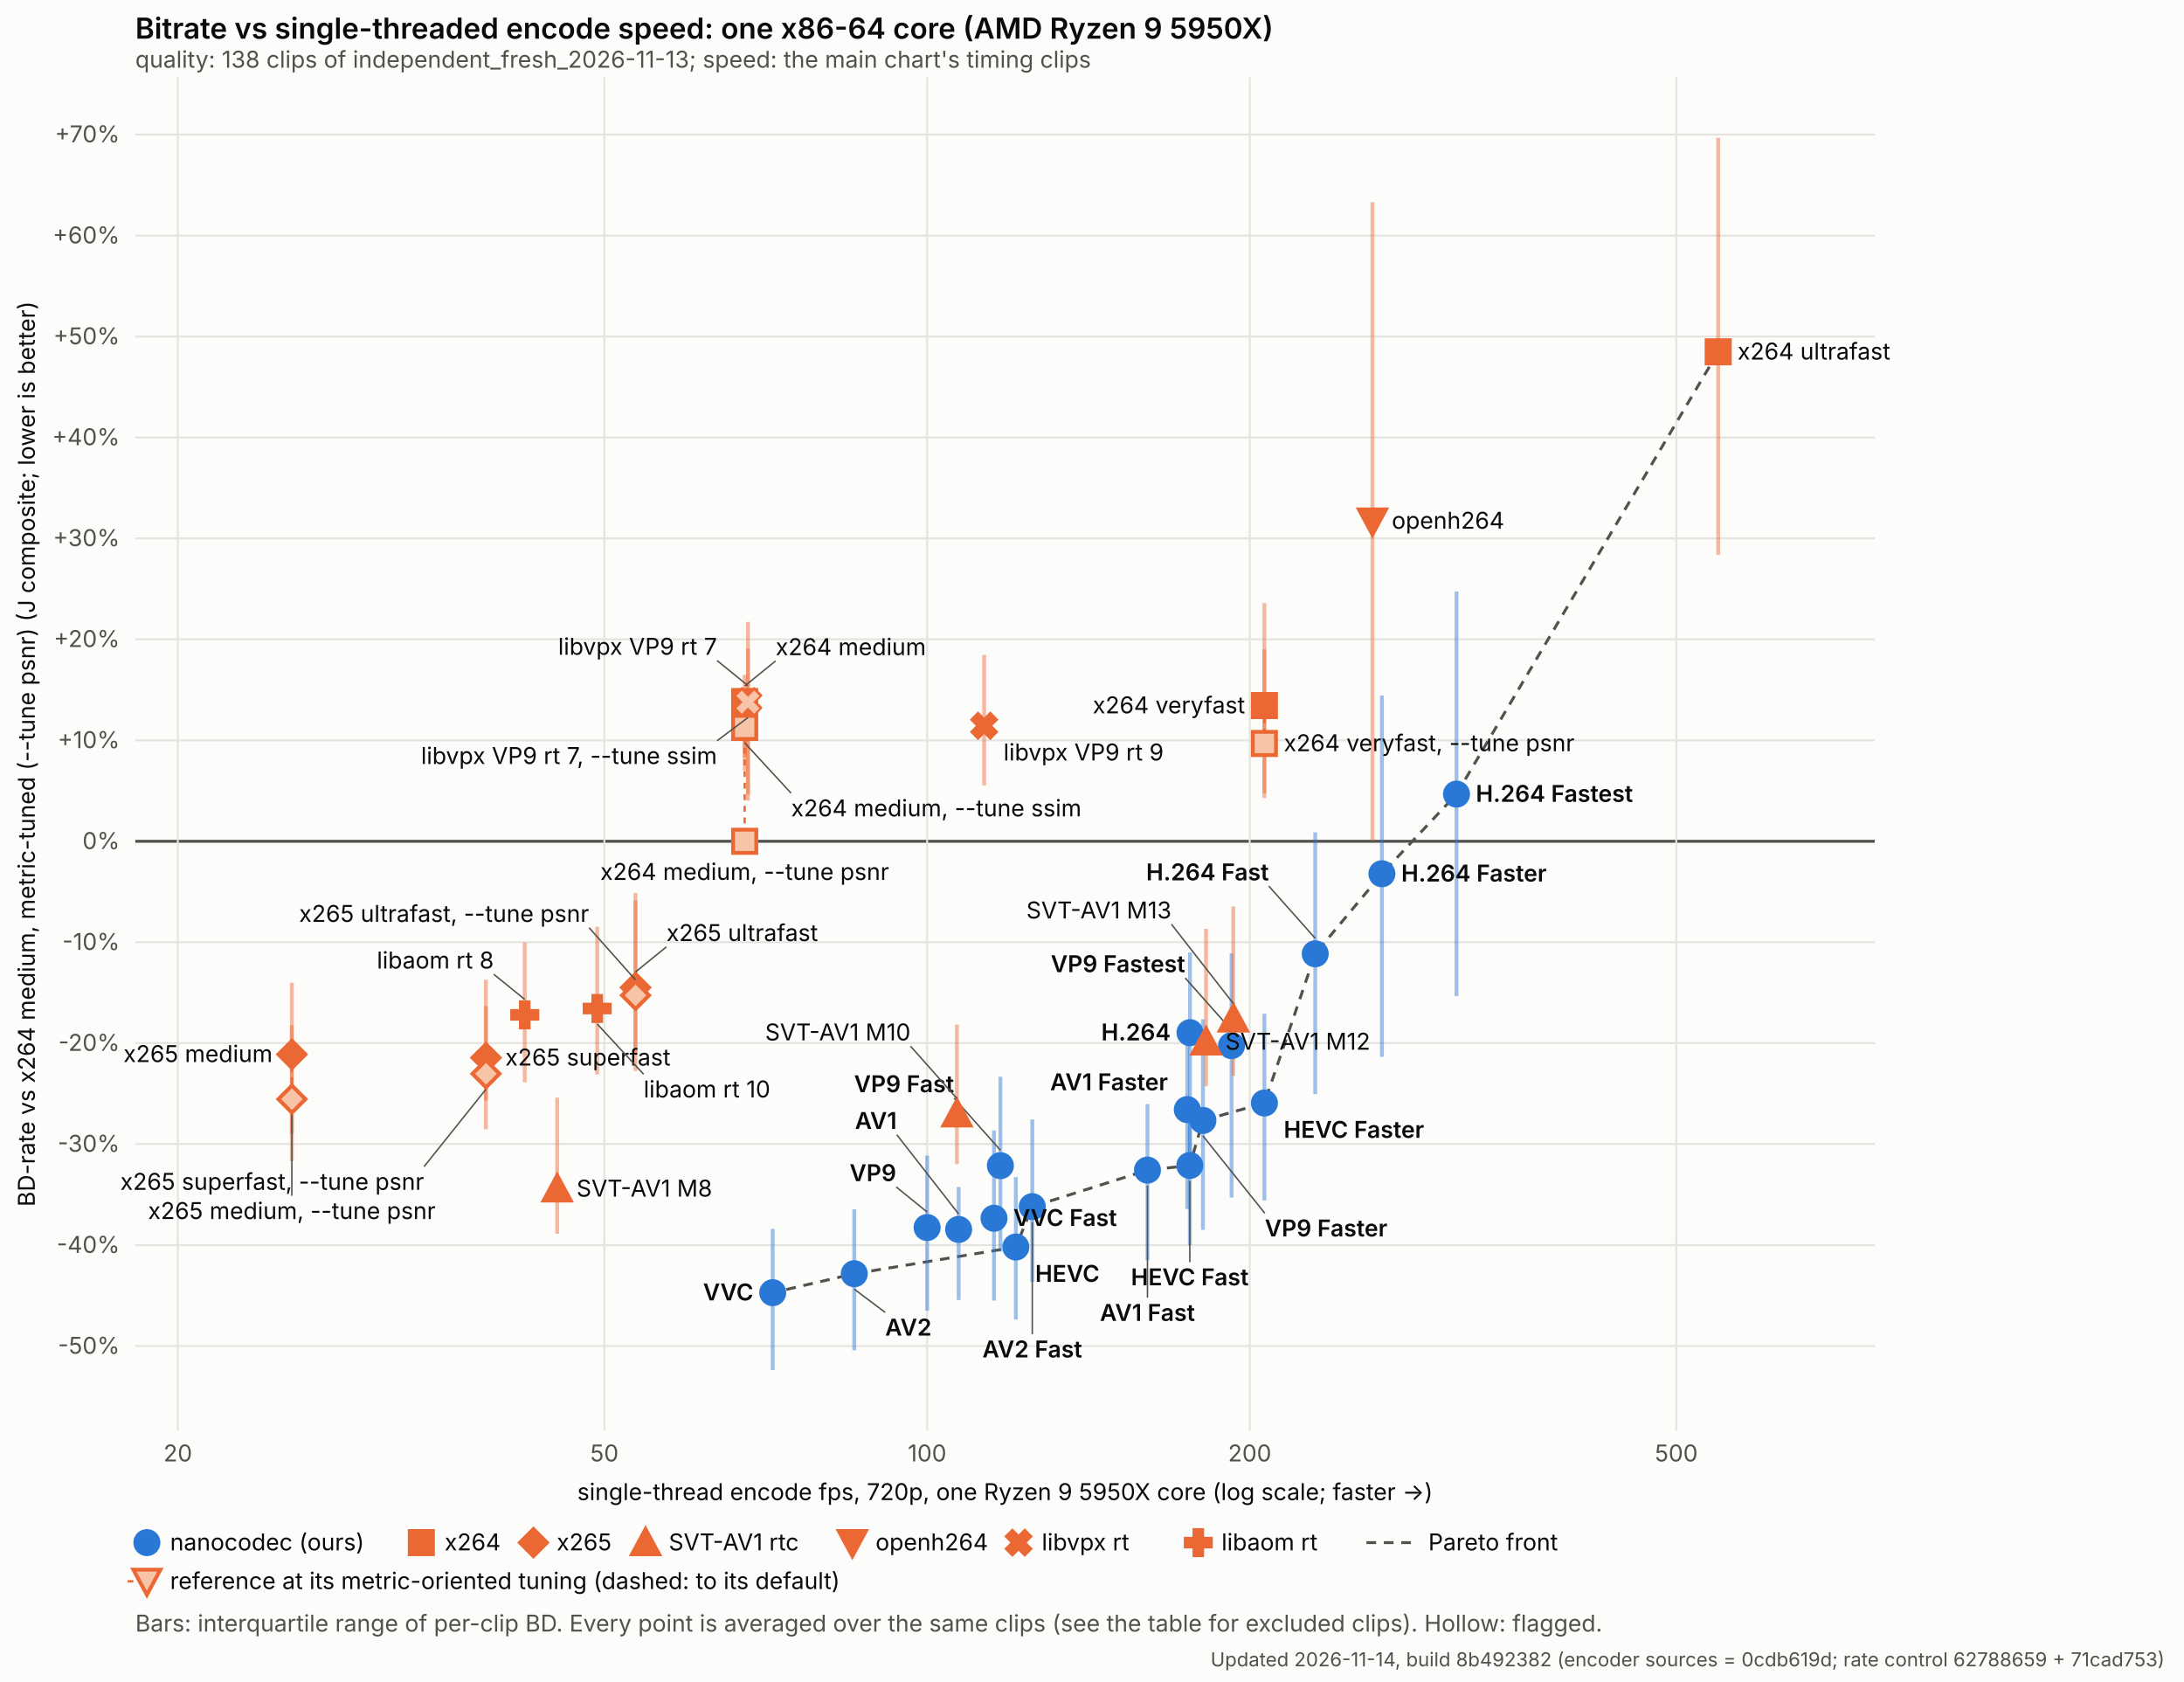
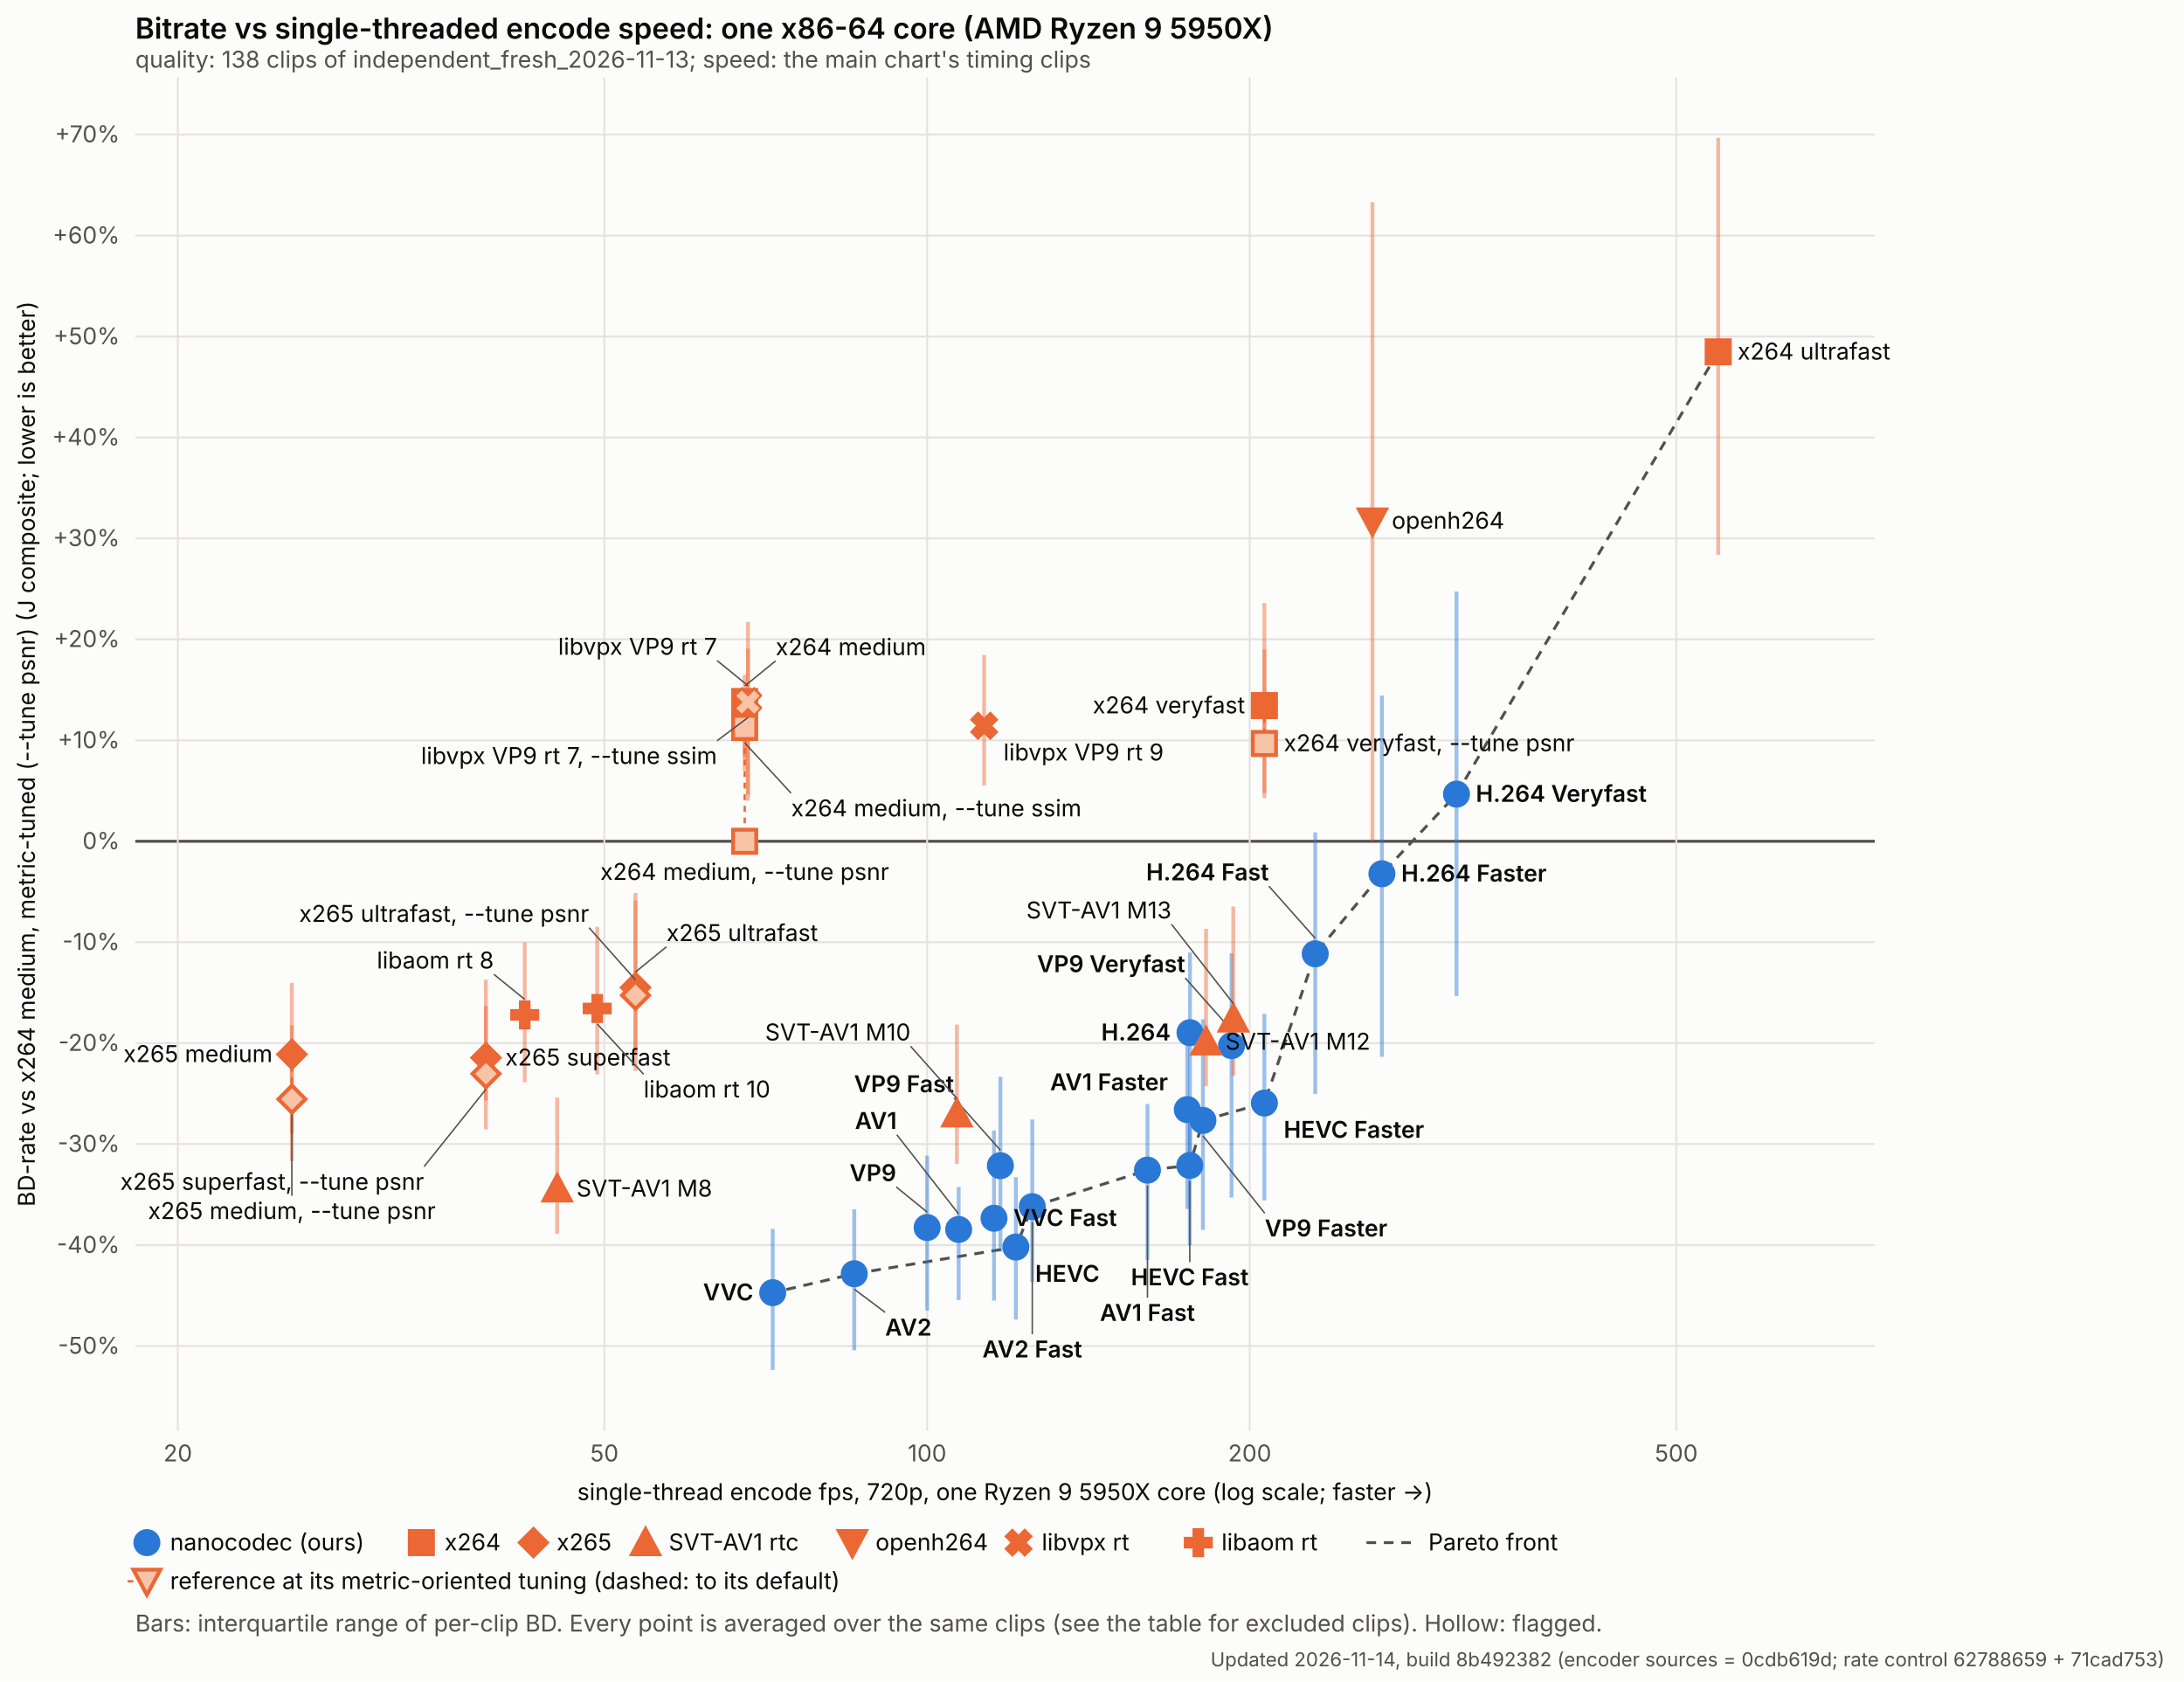
<svg xmlns="http://www.w3.org/2000/svg" viewBox="0 0 1130 870" width="1130" height="870" font-family="system-ui, -apple-system, Segoe UI, sans-serif" font-size="12">
  <rect width="1130" height="870" fill="#fcfcfb" />
  <text x="70" y="20" font-size="15" font-weight="600" fill="#0b0b0b">Bitrate vs single-threaded encode speed: one x86-64 core (AMD Ryzen 9 5950X)</text>
  <text x="70" y="35" fill="#52514e">quality: 138 clips of independent_fresh_2026-11-13; speed: the main chart's timing clips</text>
  <line x1="70" x2="970" y1="696.3" y2="696.3" stroke="#e4e3df" stroke-width="1" />
  <text x="62" y="700.3" text-anchor="end" fill="#52514e">-50%</text>
  <line x1="70" x2="970" y1="644.1" y2="644.1" stroke="#e4e3df" stroke-width="1" />
  <text x="62" y="648.1" text-anchor="end" fill="#52514e">-40%</text>
  <line x1="70" x2="970" y1="591.8" y2="591.8" stroke="#e4e3df" stroke-width="1" />
  <text x="62" y="595.8" text-anchor="end" fill="#52514e">-30%</text>
  <line x1="70" x2="970" y1="539.6" y2="539.6" stroke="#e4e3df" stroke-width="1" />
  <text x="62" y="543.6" text-anchor="end" fill="#52514e">-20%</text>
  <line x1="70" x2="970" y1="487.4" y2="487.4" stroke="#e4e3df" stroke-width="1" />
  <text x="62" y="491.4" text-anchor="end" fill="#52514e">-10%</text>
  <line x1="70" x2="970" y1="435.2" y2="435.2" stroke="#52514e" stroke-width="1.5" />
  <text x="62" y="439.2" text-anchor="end" fill="#52514e">0%</text>
  <line x1="70" x2="970" y1="383.0" y2="383.0" stroke="#e4e3df" stroke-width="1" />
  <text x="62" y="387.0" text-anchor="end" fill="#52514e">+10%</text>
  <line x1="70" x2="970" y1="330.7" y2="330.7" stroke="#e4e3df" stroke-width="1" />
  <text x="62" y="334.7" text-anchor="end" fill="#52514e">+20%</text>
  <line x1="70" x2="970" y1="278.5" y2="278.5" stroke="#e4e3df" stroke-width="1" />
  <text x="62" y="282.5" text-anchor="end" fill="#52514e">+30%</text>
  <line x1="70" x2="970" y1="226.3" y2="226.3" stroke="#e4e3df" stroke-width="1" />
  <text x="62" y="230.3" text-anchor="end" fill="#52514e">+40%</text>
  <line x1="70" x2="970" y1="174.1" y2="174.1" stroke="#e4e3df" stroke-width="1" />
  <text x="62" y="178.1" text-anchor="end" fill="#52514e">+50%</text>
  <line x1="70" x2="970" y1="121.9" y2="121.9" stroke="#e4e3df" stroke-width="1" />
  <text x="62" y="125.9" text-anchor="end" fill="#52514e">+60%</text>
  <line x1="70" x2="970" y1="69.6" y2="69.6" stroke="#e4e3df" stroke-width="1" />
  <text x="62" y="73.6" text-anchor="end" fill="#52514e">+70%</text>
  <line x1="92.0" x2="92.0" y1="40" y2="740" stroke="#e4e3df" />
  <text x="92.0" y="756" text-anchor="middle" fill="#52514e">20</text>
  <line x1="312.7" x2="312.7" y1="40" y2="740" stroke="#e4e3df" />
  <text x="312.7" y="756" text-anchor="middle" fill="#52514e">50</text>
  <line x1="479.7" x2="479.7" y1="40" y2="740" stroke="#e4e3df" />
  <text x="479.7" y="756" text-anchor="middle" fill="#52514e">100</text>
  <line x1="646.6" x2="646.6" y1="40" y2="740" stroke="#e4e3df" />
  <text x="646.6" y="756" text-anchor="middle" fill="#52514e">200</text>
  <line x1="867.3" x2="867.3" y1="40" y2="740" stroke="#e4e3df" />
  <text x="867.3" y="756" text-anchor="middle" fill="#52514e">500</text>
  <text x="520.0" y="776" text-anchor="middle" fill="#0b0b0b">single-thread encode fps, 720p, one Ryzen 9 5950X core (log scale; faster →)</text>
  <text transform="translate(18,390.0) rotate(-90)" text-anchor="middle" fill="#0b0b0b">BD-rate vs x264 medium, metric-tuned (--tune psnr) (J composite; lower is better)</text>
  <polyline points="889.0,182.0 753.6,410.8 715.0,452.0 680.5,493.4 654.2,570.6 622.4,579.6 615.6,602.9 593.7,605.3 534.1,624.2 525.6,645.1 442.0,658.9 399.8,668.7" fill="none" stroke="#52514e" stroke-width="1.5" stroke-dasharray="5 4" />
  <line x1="385.3" y1="362.9" x2="385.3" y2="435.2" stroke="#eb6834" stroke-width="1.2" stroke-dasharray="3 3" />
  <line x1="654.2" y1="365.0" x2="654.2" y2="384.6" stroke="#eb6834" stroke-width="1.2" stroke-dasharray="3 3" />
  <line x1="385.3" y1="362.9" x2="385.3" y2="376.3" stroke="#eb6834" stroke-width="1.2" stroke-dasharray="3 3" />
  <line x1="328.8" y1="510.8" x2="328.8" y2="514.9" stroke="#eb6834" stroke-width="1.2" stroke-dasharray="3 3" />
  <line x1="251.4" y1="547.2" x2="251.4" y2="555.5" stroke="#eb6834" stroke-width="1.2" stroke-dasharray="3 3" />
  <line x1="151.0" y1="545.4" x2="151.0" y2="568.6" stroke="#eb6834" stroke-width="1.2" stroke-dasharray="3 3" />
  <line x1="387.0" y1="362.7" x2="387.0" y2="363.2" stroke="#eb6834" stroke-width="1.2" stroke-dasharray="3 3" />
  <line x1="385.3" x2="385.3" y1="435.2" y2="435.2" stroke="#eb6834" stroke-opacity="0.45" stroke-width="2" />
  <line x1="385.3" x2="385.3" y1="391.8" y2="349.1" stroke="#eb6834" stroke-opacity="0.45" stroke-width="2" />
  <line x1="615.7" x2="615.7" y1="603.7" y2="492.7" stroke="#2a78d6" stroke-opacity="0.45" stroke-width="2" />
  <line x1="680.5" x2="680.5" y1="566.0" y2="430.6" stroke="#2a78d6" stroke-opacity="0.45" stroke-width="2" />
  <line x1="715.0" x2="715.0" y1="546.7" y2="359.8" stroke="#2a78d6" stroke-opacity="0.45" stroke-width="2" />
  <line x1="753.6" x2="753.6" y1="515.3" y2="306.0" stroke="#2a78d6" stroke-opacity="0.45" stroke-width="2" />
  <line x1="525.6" x2="525.6" y1="682.6" y2="608.9" stroke="#2a78d6" stroke-opacity="0.45" stroke-width="2" />
  <line x1="615.6" x2="615.6" y1="644.2" y2="568.7" stroke="#2a78d6" stroke-opacity="0.45" stroke-width="2" />
  <line x1="654.2" x2="654.2" y1="621.0" y2="524.4" stroke="#2a78d6" stroke-opacity="0.45" stroke-width="2" />
  <line x1="496.0" x2="496.0" y1="672.5" y2="614.0" stroke="#2a78d6" stroke-opacity="0.45" stroke-width="2" />
  <line x1="593.7" x2="593.7" y1="651.9" y2="571.1" stroke="#2a78d6" stroke-opacity="0.45" stroke-width="2" />
  <line x1="614.3" x2="614.3" y1="625.4" y2="536.3" stroke="#2a78d6" stroke-opacity="0.45" stroke-width="2" />
  <line x1="479.7" x2="479.7" y1="678.0" y2="597.8" stroke="#2a78d6" stroke-opacity="0.45" stroke-width="2" />
  <line x1="517.6" x2="517.6" y1="647.5" y2="557.0" stroke="#2a78d6" stroke-opacity="0.45" stroke-width="2" />
  <line x1="622.4" x2="622.4" y1="636.2" y2="527.3" stroke="#2a78d6" stroke-opacity="0.45" stroke-width="2" />
  <line x1="637.2" x2="637.2" y1="619.5" y2="493.1" stroke="#2a78d6" stroke-opacity="0.45" stroke-width="2" />
  <line x1="442.0" x2="442.0" y1="698.5" y2="625.6" stroke="#2a78d6" stroke-opacity="0.45" stroke-width="2" />
  <line x1="534.1" x2="534.1" y1="663.2" y2="579.1" stroke="#2a78d6" stroke-opacity="0.45" stroke-width="2" />
  <line x1="399.8" x2="399.8" y1="708.7" y2="635.7" stroke="#2a78d6" stroke-opacity="0.45" stroke-width="2" />
  <line x1="514.3" x2="514.3" y1="672.8" y2="584.8" stroke="#2a78d6" stroke-opacity="0.45" stroke-width="2" />
  <line x1="710.1" x2="710.1" y1="435.0" y2="104.6" stroke="#eb6834" stroke-opacity="0.45" stroke-width="2" />
  <line x1="889.0" x2="889.0" y1="287.0" y2="71.3" stroke="#eb6834" stroke-opacity="0.45" stroke-width="2" />
  <line x1="654.2" x2="654.2" y1="410.3" y2="312.0" stroke="#eb6834" stroke-opacity="0.45" stroke-width="2" />
  <line x1="328.8" x2="328.8" y1="545.8" y2="461.9" stroke="#eb6834" stroke-opacity="0.45" stroke-width="2" />
  <line x1="251.4" x2="251.4" y1="569.3" y2="506.8" stroke="#eb6834" stroke-opacity="0.45" stroke-width="2" />
  <line x1="151.0" x2="151.0" y1="586.5" y2="508.4" stroke="#eb6834" stroke-opacity="0.45" stroke-width="2" />
  <line x1="288.3" x2="288.3" y1="638.2" y2="567.8" stroke="#eb6834" stroke-opacity="0.45" stroke-width="2" />
  <line x1="495.1" x2="495.1" y1="602.2" y2="530.0" stroke="#eb6834" stroke-opacity="0.45" stroke-width="2" />
  <line x1="624.0" x2="624.0" y1="561.9" y2="480.5" stroke="#eb6834" stroke-opacity="0.45" stroke-width="2" />
  <line x1="638.1" x2="638.1" y1="556.5" y2="468.9" stroke="#eb6834" stroke-opacity="0.45" stroke-width="2" />
  <line x1="387.0" x2="387.0" y1="411.0" y2="321.7" stroke="#eb6834" stroke-opacity="0.45" stroke-width="2" />
  <line x1="509.2" x2="509.2" y1="406.3" y2="338.8" stroke="#eb6834" stroke-opacity="0.45" stroke-width="2" />
  <line x1="271.5" x2="271.5" y1="559.9" y2="487.5" stroke="#eb6834" stroke-opacity="0.45" stroke-width="2" />
  <line x1="309.0" x2="309.0" y1="555.8" y2="479.4" stroke="#eb6834" stroke-opacity="0.45" stroke-width="2" />
  <line x1="654.2" x2="654.2" y1="412.8" y2="335.9" stroke="#eb6834" stroke-opacity="0.45" stroke-width="2" />
  <line x1="385.3" x2="385.3" y1="398.6" y2="357.6" stroke="#eb6834" stroke-opacity="0.45" stroke-width="2" />
  <line x1="328.8" x2="328.8" y1="554.0" y2="465.8" stroke="#eb6834" stroke-opacity="0.45" stroke-width="2" />
  <line x1="251.4" x2="251.4" y1="584.2" y2="520.4" stroke="#eb6834" stroke-opacity="0.45" stroke-width="2" />
  <line x1="151.0" x2="151.0" y1="600.7" y2="530.3" stroke="#eb6834" stroke-opacity="0.45" stroke-width="2" />
  <line x1="387.0" x2="387.0" y1="414.2" y2="335.5" stroke="#eb6834" stroke-opacity="0.45" stroke-width="2" />
  <g>
    <rect x="379.3" y="429.2" width="12" height="12" fill="#f7c4a8" stroke="#eb6834" stroke-width="2" />
  </g>
  <text x="385.3" y="455.2" text-anchor="middle" fill="#0b0b0b">x264 medium, --tune psnr</text>
  <g>
    <rect x="379.3" y="356.9" width="12" height="12" fill="#eb6834" stroke="#eb6834" stroke-width="2" />
  </g>
  <line x1="385.3" y1="354.9" x2="401.3" y2="341.9" stroke="#52514e" stroke-width="0.75" />
  <text x="401.3" y="338.9" text-anchor="start" fill="#0b0b0b">x264 medium</text>
  <g>
    <circle cx="615.7" cy="534.2" r="6" fill="#2a78d6" stroke="#2a78d6" stroke-width="2" />
  </g>
  <text x="605.7" y="538.2" text-anchor="end" fill="#0b0b0b" font-weight="600">H.264</text>
  <g>
    <circle cx="680.5" cy="493.4" r="6" fill="#2a78d6" stroke="#2a78d6" stroke-width="2" />
  </g>
  <line x1="680.5" y1="485.4" x2="656.5" y2="458.4" stroke="#52514e" stroke-width="0.75" />
  <text x="656.5" y="455.4" text-anchor="end" fill="#0b0b0b" font-weight="600">H.264 Fast</text>
  <g>
    <circle cx="715.0" cy="452.0" r="6" fill="#2a78d6" stroke="#2a78d6" stroke-width="2" />
  </g>
  <text x="725.0" y="456.0" text-anchor="start" fill="#0b0b0b" font-weight="600">H.264 Faster</text>
  <g>
    <circle cx="753.6" cy="410.8" r="6" fill="#2a78d6" stroke="#2a78d6" stroke-width="2" />
  </g>
-   <text x="763.6" y="414.8" text-anchor="start" fill="#0b0b0b" font-weight="600">H.264 Fastest</text>
+   <text x="763.6" y="414.8" text-anchor="start" fill="#0b0b0b" font-weight="600">H.264 Veryfast</text>
  <g>
    <circle cx="525.6" cy="645.1" r="6" fill="#2a78d6" stroke="#2a78d6" stroke-width="2" />
  </g>
  <text x="535.6" y="663.1" text-anchor="start" fill="#0b0b0b" font-weight="600">HEVC</text>
  <g>
    <circle cx="615.6" cy="602.9" r="6" fill="#2a78d6" stroke="#2a78d6" stroke-width="2" />
  </g>
  <line x1="615.6" y1="610.9" x2="615.6" y2="652.9" stroke="#52514e" stroke-width="0.75" />
  <text x="615.6" y="664.9" text-anchor="middle" fill="#0b0b0b" font-weight="600">HEVC Fast</text>
  <g>
    <circle cx="654.2" cy="570.6" r="6" fill="#2a78d6" stroke="#2a78d6" stroke-width="2" />
  </g>
  <text x="664.2" y="588.6" text-anchor="start" fill="#0b0b0b" font-weight="600">HEVC Faster</text>
  <g>
    <circle cx="496.0" cy="636.0" r="6" fill="#2a78d6" stroke="#2a78d6" stroke-width="2" />
  </g>
  <line x1="496.0" y1="628.0" x2="464.0" y2="587.0" stroke="#52514e" stroke-width="0.75" />
  <text x="464.0" y="584.0" text-anchor="end" fill="#0b0b0b" font-weight="600">AV1</text>
  <g>
    <circle cx="593.7" cy="605.3" r="6" fill="#2a78d6" stroke="#2a78d6" stroke-width="2" />
  </g>
  <line x1="593.7" y1="613.3" x2="593.7" y2="671.3" stroke="#52514e" stroke-width="0.75" />
  <text x="593.7" y="683.3" text-anchor="middle" fill="#0b0b0b" font-weight="600">AV1 Fast</text>
  <g>
    <circle cx="614.3" cy="574.0" r="6" fill="#2a78d6" stroke="#2a78d6" stroke-width="2" />
  </g>
  <text x="604.3" y="564.0" text-anchor="end" fill="#0b0b0b" font-weight="600">AV1 Faster</text>
  <g>
    <circle cx="479.7" cy="635.0" r="6" fill="#2a78d6" stroke="#2a78d6" stroke-width="2" />
  </g>
  <line x1="479.7" y1="627.0" x2="463.7" y2="614.0" stroke="#52514e" stroke-width="0.75" />
  <text x="463.7" y="611.0" text-anchor="end" fill="#0b0b0b" font-weight="600">VP9</text>
  <g>
    <circle cx="517.6" cy="603.0" r="6" fill="#2a78d6" stroke="#2a78d6" stroke-width="2" />
  </g>
  <line x1="517.6" y1="595.0" x2="493.6" y2="568.0" stroke="#52514e" stroke-width="0.75" />
  <text x="493.6" y="565.0" text-anchor="end" fill="#0b0b0b" font-weight="600">VP9 Fast</text>
  <g>
    <circle cx="622.4" cy="579.6" r="6" fill="#2a78d6" stroke="#2a78d6" stroke-width="2" />
  </g>
  <line x1="622.4" y1="587.6" x2="654.4" y2="627.6" stroke="#52514e" stroke-width="0.75" />
  <text x="654.4" y="639.6" text-anchor="start" fill="#0b0b0b" font-weight="600">VP9 Faster</text>
  <g>
    <circle cx="637.2" cy="540.9" r="6" fill="#2a78d6" stroke="#2a78d6" stroke-width="2" />
  </g>
  <line x1="637.2" y1="532.9" x2="613.2" y2="505.9" stroke="#52514e" stroke-width="0.75" />
-   <text x="613.2" y="502.9" text-anchor="end" fill="#0b0b0b" font-weight="600">VP9 Fastest</text>
+   <text x="613.2" y="502.9" text-anchor="end" fill="#0b0b0b" font-weight="600">VP9 Veryfast</text>
  <g>
    <circle cx="442.0" cy="658.9" r="6" fill="#2a78d6" stroke="#2a78d6" stroke-width="2" />
  </g>
  <line x1="442.0" y1="666.9" x2="458.0" y2="678.9" stroke="#52514e" stroke-width="0.75" />
  <text x="458.0" y="690.9" text-anchor="start" fill="#0b0b0b" font-weight="600">AV2</text>
  <g>
    <circle cx="534.1" cy="624.2" r="6" fill="#2a78d6" stroke="#2a78d6" stroke-width="2" />
  </g>
  <line x1="534.1" y1="632.2" x2="534.1" y2="690.2" stroke="#52514e" stroke-width="0.75" />
  <text x="534.1" y="702.2" text-anchor="middle" fill="#0b0b0b" font-weight="600">AV2 Fast</text>
  <g>
    <circle cx="399.8" cy="668.7" r="6" fill="#2a78d6" stroke="#2a78d6" stroke-width="2" />
  </g>
  <text x="389.8" y="672.7" text-anchor="end" fill="#0b0b0b" font-weight="600">VVC</text>
  <g>
    <circle cx="514.3" cy="630.2" r="6" fill="#2a78d6" stroke="#2a78d6" stroke-width="2" />
  </g>
  <text x="524.3" y="634.2" text-anchor="start" fill="#0b0b0b" font-weight="600">VVC Fast</text>
  <g>
    <polygon points="710.105,276.525 717.105,263.525 703.105,263.525" fill="#eb6834" stroke="#eb6834" stroke-width="2" />
  </g>
  <text x="720.1" y="273.5" text-anchor="start" fill="#0b0b0b">openh264</text>
  <g>
    <rect x="883.0" y="176.0" width="12" height="12" fill="#eb6834" stroke="#eb6834" stroke-width="2" />
  </g>
  <text x="899.0" y="186.0" text-anchor="start" fill="#0b0b0b">x264 ultrafast</text>
  <g>
    <rect x="648.2" y="359.0" width="12" height="12" fill="#eb6834" stroke="#eb6834" stroke-width="2" />
  </g>
  <text x="644.2" y="369.0" text-anchor="end" fill="#0b0b0b">x264 veryfast</text>
  <g>
    <polygon points="328.818,503.832 335.818,510.832 328.818,517.832 321.818,510.832" fill="#eb6834" stroke="#eb6834" stroke-width="2" />
  </g>
  <line x1="328.8" y1="502.8" x2="344.8" y2="489.8" stroke="#52514e" stroke-width="0.75" />
  <text x="344.8" y="486.8" text-anchor="start" fill="#0b0b0b">x265 ultrafast</text>
  <g>
    <polygon points="251.443,540.156 258.443,547.156 251.443,554.156 244.443,547.156" fill="#eb6834" stroke="#eb6834" stroke-width="2" />
  </g>
  <text x="261.4" y="551.2" text-anchor="start" fill="#0b0b0b">x265 superfast</text>
  <g>
    <polygon points="151.038,538.422 158.038,545.422 151.038,552.422 144.038,545.422" fill="#eb6834" stroke="#eb6834" stroke-width="2" />
  </g>
  <text x="141.0" y="549.4" text-anchor="end" fill="#0b0b0b">x265 medium</text>
  <g>
    <polygon points="288.29,608.031 295.29,621.031 281.29,621.031" fill="#eb6834" stroke="#eb6834" stroke-width="2" />
  </g>
  <text x="298.3" y="619.0" text-anchor="start" fill="#0b0b0b">SVT-AV1 M8</text>
  <g>
    <polygon points="495.111,569.241 502.111,582.241 488.111,582.241" fill="#eb6834" stroke="#eb6834" stroke-width="2" />
  </g>
  <line x1="495.1" y1="568.2" x2="471.1" y2="541.2" stroke="#52514e" stroke-width="0.75" />
  <text x="471.1" y="538.2" text-anchor="end" fill="#0b0b0b">SVT-AV1 M10</text>
  <g>
    <polygon points="624.017,532.013 631.017,545.013 617.017,545.013" fill="#eb6834" stroke="#eb6834" stroke-width="2" />
  </g>
  <text x="634.0" y="543.0" text-anchor="start" fill="#0b0b0b">SVT-AV1 M12</text>
  <g>
    <polygon points="638.148,520.148 645.148,533.148 631.148,533.148" fill="#eb6834" stroke="#eb6834" stroke-width="2" />
  </g>
  <line x1="638.1" y1="519.1" x2="606.1" y2="478.1" stroke="#52514e" stroke-width="0.75" />
  <text x="606.1" y="475.1" text-anchor="end" fill="#0b0b0b">SVT-AV1 M13</text>
  <g>
    <polygon points="390.2,356.0 393.7,359.5 390.5,362.7 393.7,365.9 390.2,369.4 387.0,366.3 383.8,369.4 380.3,365.9 383.5,362.7 380.3,359.5 383.8,356.0 387.0,359.2" fill="#eb6834" stroke="#eb6834" stroke-width="1" />
  </g>
  <line x1="387.0" y1="354.7" x2="371.0" y2="341.7" stroke="#52514e" stroke-width="0.75" />
  <text x="371.0" y="338.7" text-anchor="end" fill="#0b0b0b">libvpx VP9 rt 7</text>
  <g>
    <polygon points="512.4,368.7 515.9,372.3 512.7,375.4 515.9,378.6 512.4,382.2 509.2,379.0 506.0,382.2 502.5,378.6 505.6,375.4 502.5,372.3 506.0,368.7 509.2,371.9" fill="#eb6834" stroke="#eb6834" stroke-width="1" />
  </g>
  <text x="519.2" y="393.4" text-anchor="start" fill="#0b0b0b">libvpx VP9 rt 9</text>
  <g>
    <polygon points="269.0,518.0 274.0,518.0 274.0,522.5 278.5,522.5 278.5,527.5 274.0,527.5 274.0,532.0 269.0,532.0 269.0,527.5 264.5,527.5 264.5,522.5 269.0,522.5" fill="#eb6834" stroke="#eb6834" stroke-width="1" />
  </g>
  <line x1="271.5" y1="517.0" x2="255.5" y2="504.0" stroke="#52514e" stroke-width="0.75" />
  <text x="255.5" y="501.0" text-anchor="end" fill="#0b0b0b">libaom rt 8</text>
  <g>
    <polygon points="306.5,514.7 311.5,514.7 311.5,519.2 316.0,519.2 316.0,524.2 311.5,524.2 311.5,528.7 306.5,528.7 306.5,524.2 302.0,524.2 302.0,519.2 306.5,519.2" fill="#eb6834" stroke="#eb6834" stroke-width="1" />
  </g>
  <line x1="309.0" y1="529.7" x2="333.0" y2="555.7" stroke="#52514e" stroke-width="0.75" />
  <text x="333.0" y="567.7" text-anchor="start" fill="#0b0b0b">libaom rt 10</text>
  <g>
    <rect x="648.2" y="378.6" width="12" height="12" fill="#f7c4a8" stroke="#eb6834" stroke-width="2" />
  </g>
  <text x="664.2" y="388.6" text-anchor="start" fill="#0b0b0b">x264 veryfast, --tune psnr</text>
  <g>
    <rect x="379.3" y="370.3" width="12" height="12" fill="#f7c4a8" stroke="#eb6834" stroke-width="2" />
  </g>
  <line x1="385.3" y1="384.3" x2="409.3" y2="410.3" stroke="#52514e" stroke-width="0.75" />
  <text x="409.3" y="422.3" text-anchor="start" fill="#0b0b0b">x264 medium, --tune ssim</text>
  <g>
    <polygon points="328.818,507.881 335.818,514.881 328.818,521.881 321.818,514.881" fill="#f7c4a8" stroke="#eb6834" stroke-width="2" />
  </g>
  <line x1="328.8" y1="506.9" x2="304.8" y2="479.9" stroke="#52514e" stroke-width="0.75" />
  <text x="304.8" y="476.9" text-anchor="end" fill="#0b0b0b">x265 ultrafast, --tune psnr</text>
  <g>
    <polygon points="251.443,548.462 258.443,555.462 251.443,562.462 244.443,555.462" fill="#f7c4a8" stroke="#eb6834" stroke-width="2" />
  </g>
  <line x1="251.4" y1="563.5" x2="219.4" y2="603.5" stroke="#52514e" stroke-width="0.75" />
  <text x="219.4" y="615.5" text-anchor="end" fill="#0b0b0b">x265 superfast, --tune psnr</text>
  <g>
    <polygon points="151.038,561.573 158.038,568.573 151.038,575.573 144.038,568.573" fill="#f7c4a8" stroke="#eb6834" stroke-width="2" />
  </g>
  <line x1="151.0" y1="576.6" x2="151.0" y2="618.6" stroke="#52514e" stroke-width="0.75" />
  <text x="151.0" y="630.6" text-anchor="middle" fill="#0b0b0b">x265 medium, --tune psnr</text>
  <g>
    <polygon points="390.2,356.5 393.7,360.0 390.5,363.2 393.7,366.4 390.2,369.9 387.0,366.7 383.8,369.9 380.3,366.4 383.5,363.2 380.3,360.0 383.8,356.5 387.0,359.7" fill="#f7c4a8" stroke="#eb6834" stroke-width="1" />
  </g>
  <line x1="387.0" y1="371.2" x2="371.0" y2="383.2" stroke="#52514e" stroke-width="0.75" />
  <text x="371.0" y="395.2" text-anchor="end" fill="#0b0b0b">libvpx VP9 rt 7, --tune ssim</text>
  <circle cx="76.0" cy="798.0" r="6" fill="#2a78d6" stroke="#2a78d6" stroke-width="2" />
  <text x="88" y="802" fill="#0b0b0b">nanocodec (ours)</text>
  <rect x="212.0" y="792.0" width="12" height="12" fill="#eb6834" stroke="#eb6834" stroke-width="2" />
  <text x="230" y="802" fill="#0b0b0b">x264</text>
  <polygon points="276,791 283,798 276,805 269,798" fill="#eb6834" stroke="#eb6834" stroke-width="2" />
  <text x="288" y="802" fill="#0b0b0b">x265</text>
  <polygon points="334,791 341,804 327,804" fill="#eb6834" stroke="#eb6834" stroke-width="2" />
  <text x="346" y="802" fill="#0b0b0b">SVT-AV1 rtc</text>
  <polygon points="441,805 448,792 434,792" fill="#eb6834" stroke="#eb6834" stroke-width="2" />
  <text x="453" y="802" fill="#0b0b0b">openh264</text>
  <polygon points="530.2,791.3 533.7,794.8 530.5,798.0 533.7,801.2 530.2,804.7 527.0,801.5 523.8,804.7 520.3,801.2 523.5,798.0 520.3,794.8 523.8,791.3 527.0,794.5" fill="#eb6834" stroke="#eb6834" stroke-width="1" />
  <text x="539" y="802" fill="#0b0b0b">libvpx rt</text>
  <polygon points="617.5,791.0 622.5,791.0 622.5,795.5 627.0,795.5 627.0,800.5 622.5,800.5 622.5,805.0 617.5,805.0 617.5,800.5 613.0,800.5 613.0,795.5 617.5,795.5" fill="#eb6834" stroke="#eb6834" stroke-width="1" />
  <text x="632" y="802" fill="#0b0b0b">libaom rt</text>
  <line x1="707" x2="733" y1="798" y2="798" stroke="#52514e" stroke-width="1.5" stroke-dasharray="5 4" />
  <text x="739" y="802" fill="#0b0b0b">Pareto front</text>
  <line x1="66" x2="76" y1="818" y2="818" stroke="#eb6834" stroke-width="1.2" stroke-dasharray="3 3" />
  <polygon points="76,825 83,812 69,812" fill="#f7c4a8" stroke="#eb6834" stroke-width="2" />
  <text x="88" y="822" fill="#0b0b0b">reference at its metric-oriented tuning (dashed: to its default)</text>
  <text x="70" y="844" fill="#52514e">Bars: interquartile range of per-clip BD. Every point is averaged over the same clips (see the table for excluded clips). Hollow: flagged.</text>
  <text x="1120" y="862" font-size="10" text-anchor="end" fill="#52514e">Updated 2026-11-14, build 8b492382 (encoder sources = 0cdb619d; rate control 62788659 + 71cad753)</text>
</svg>
